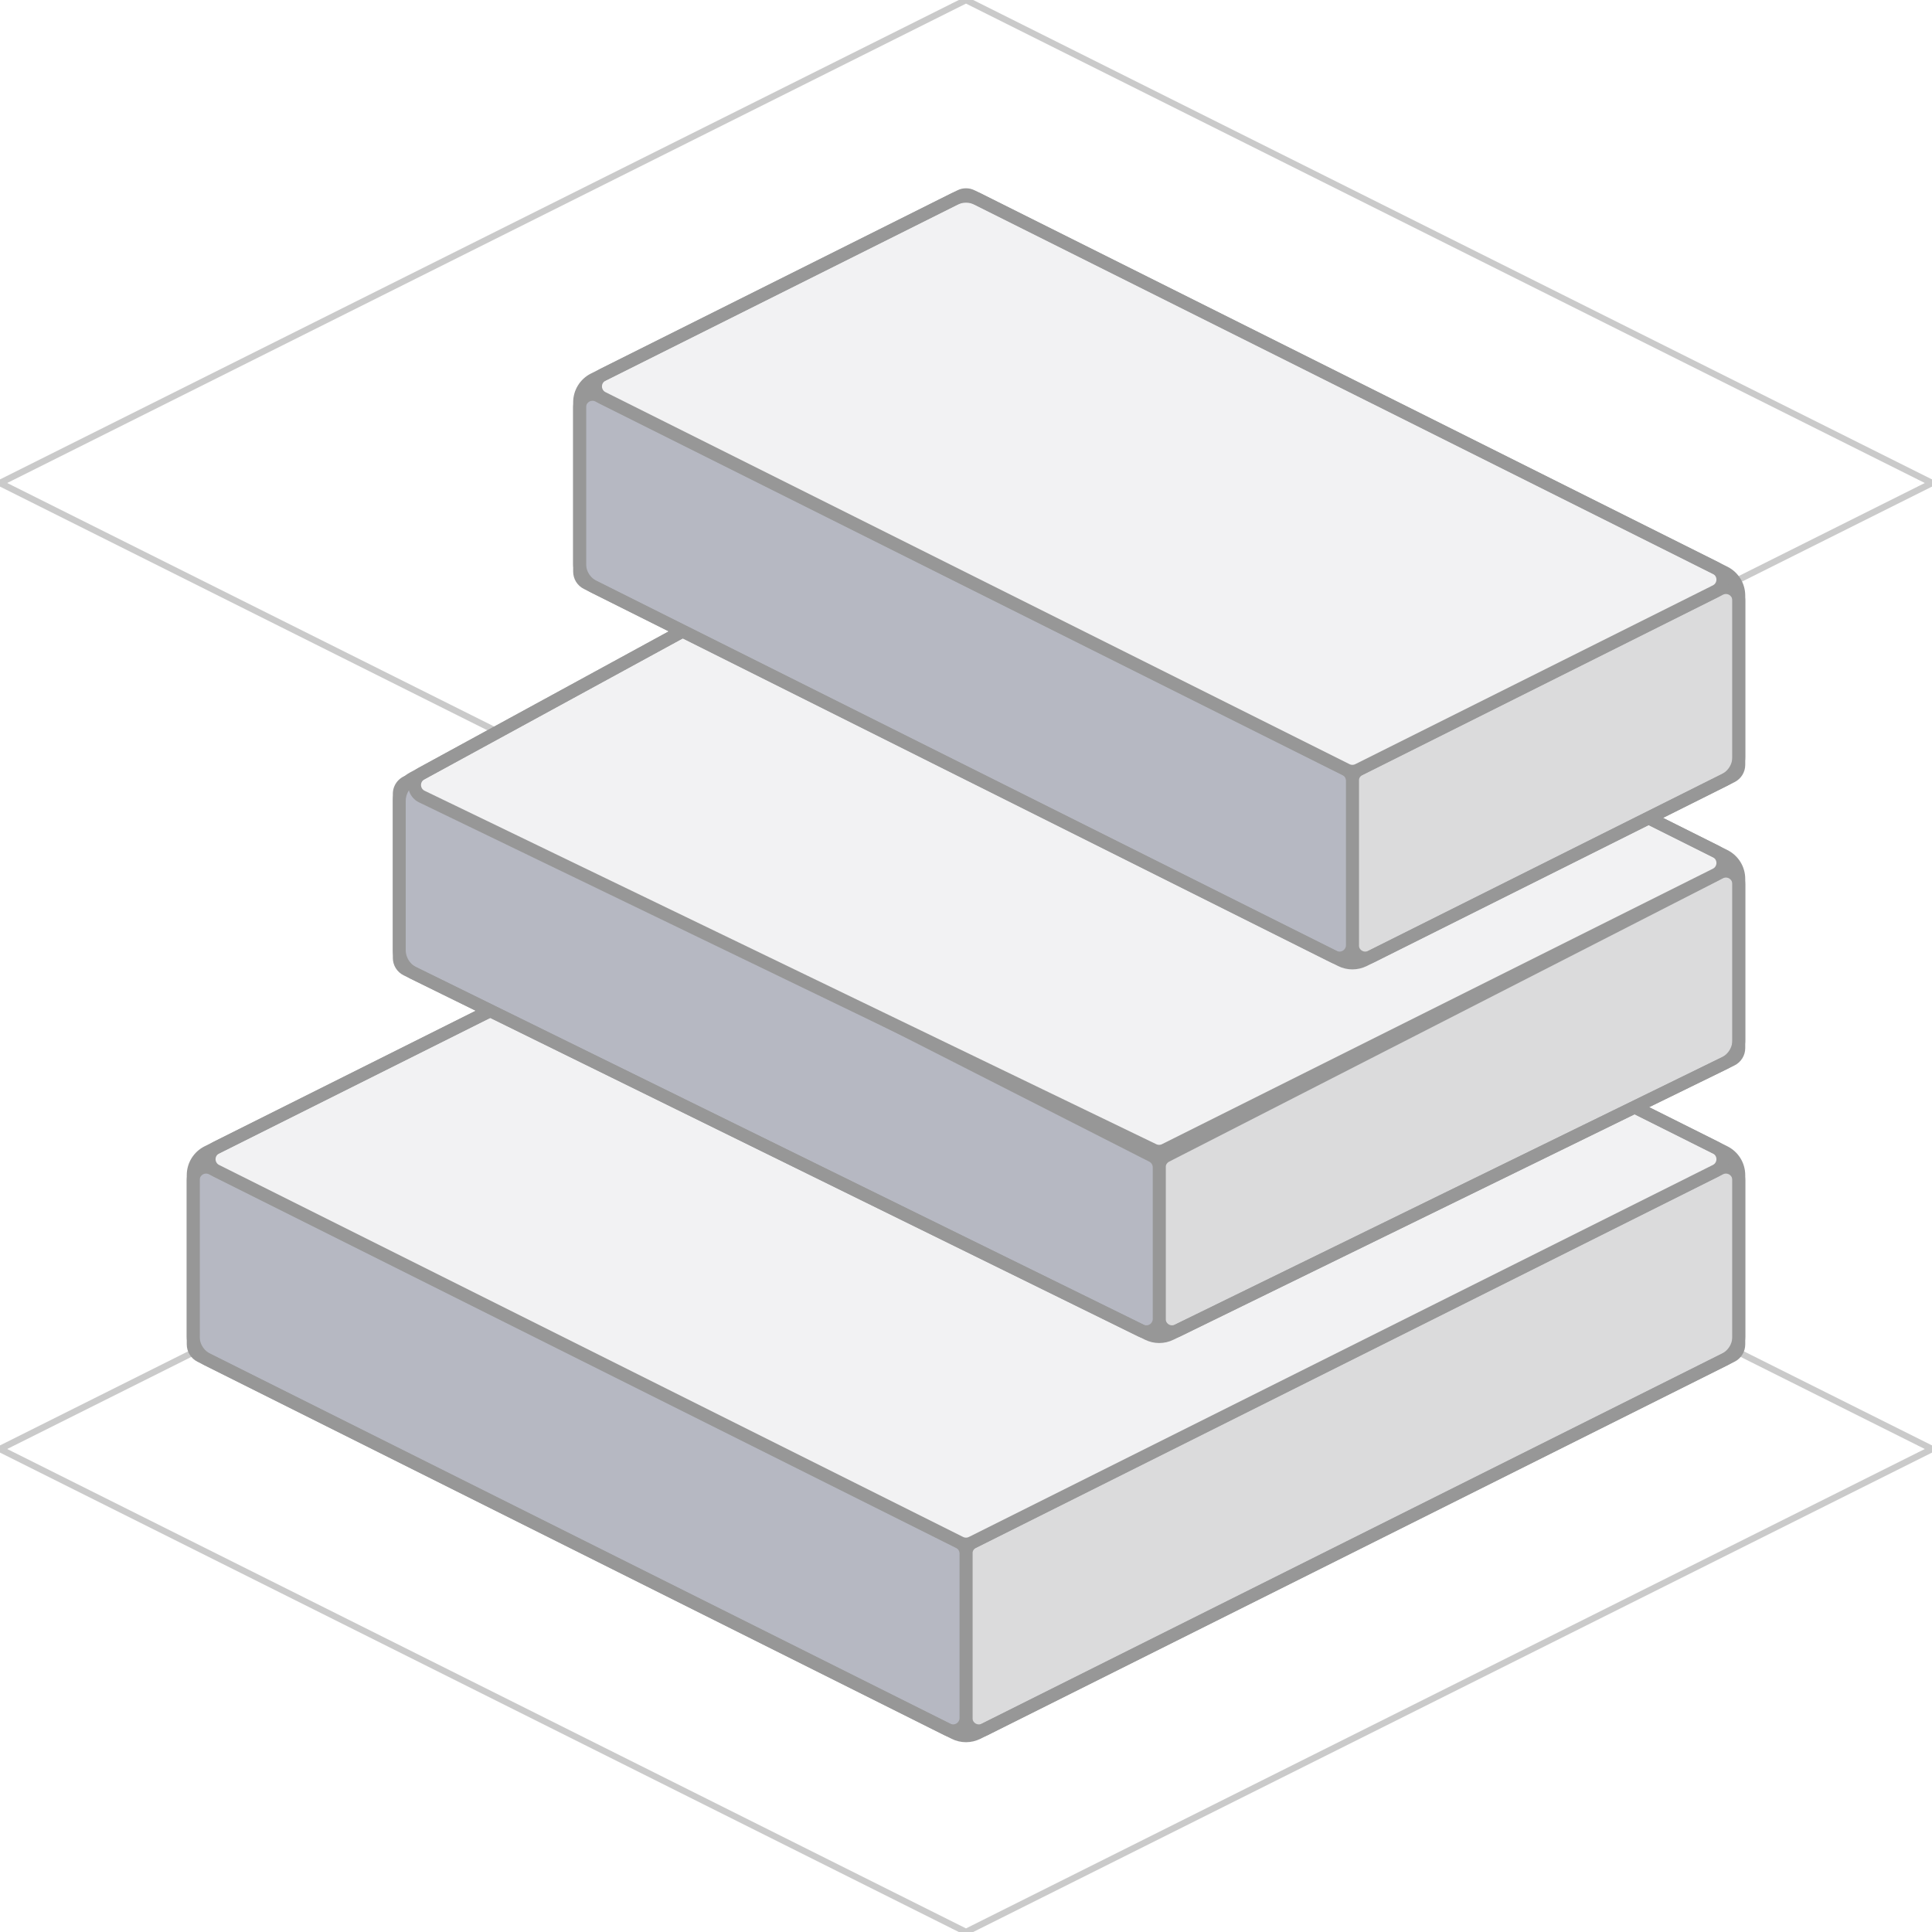
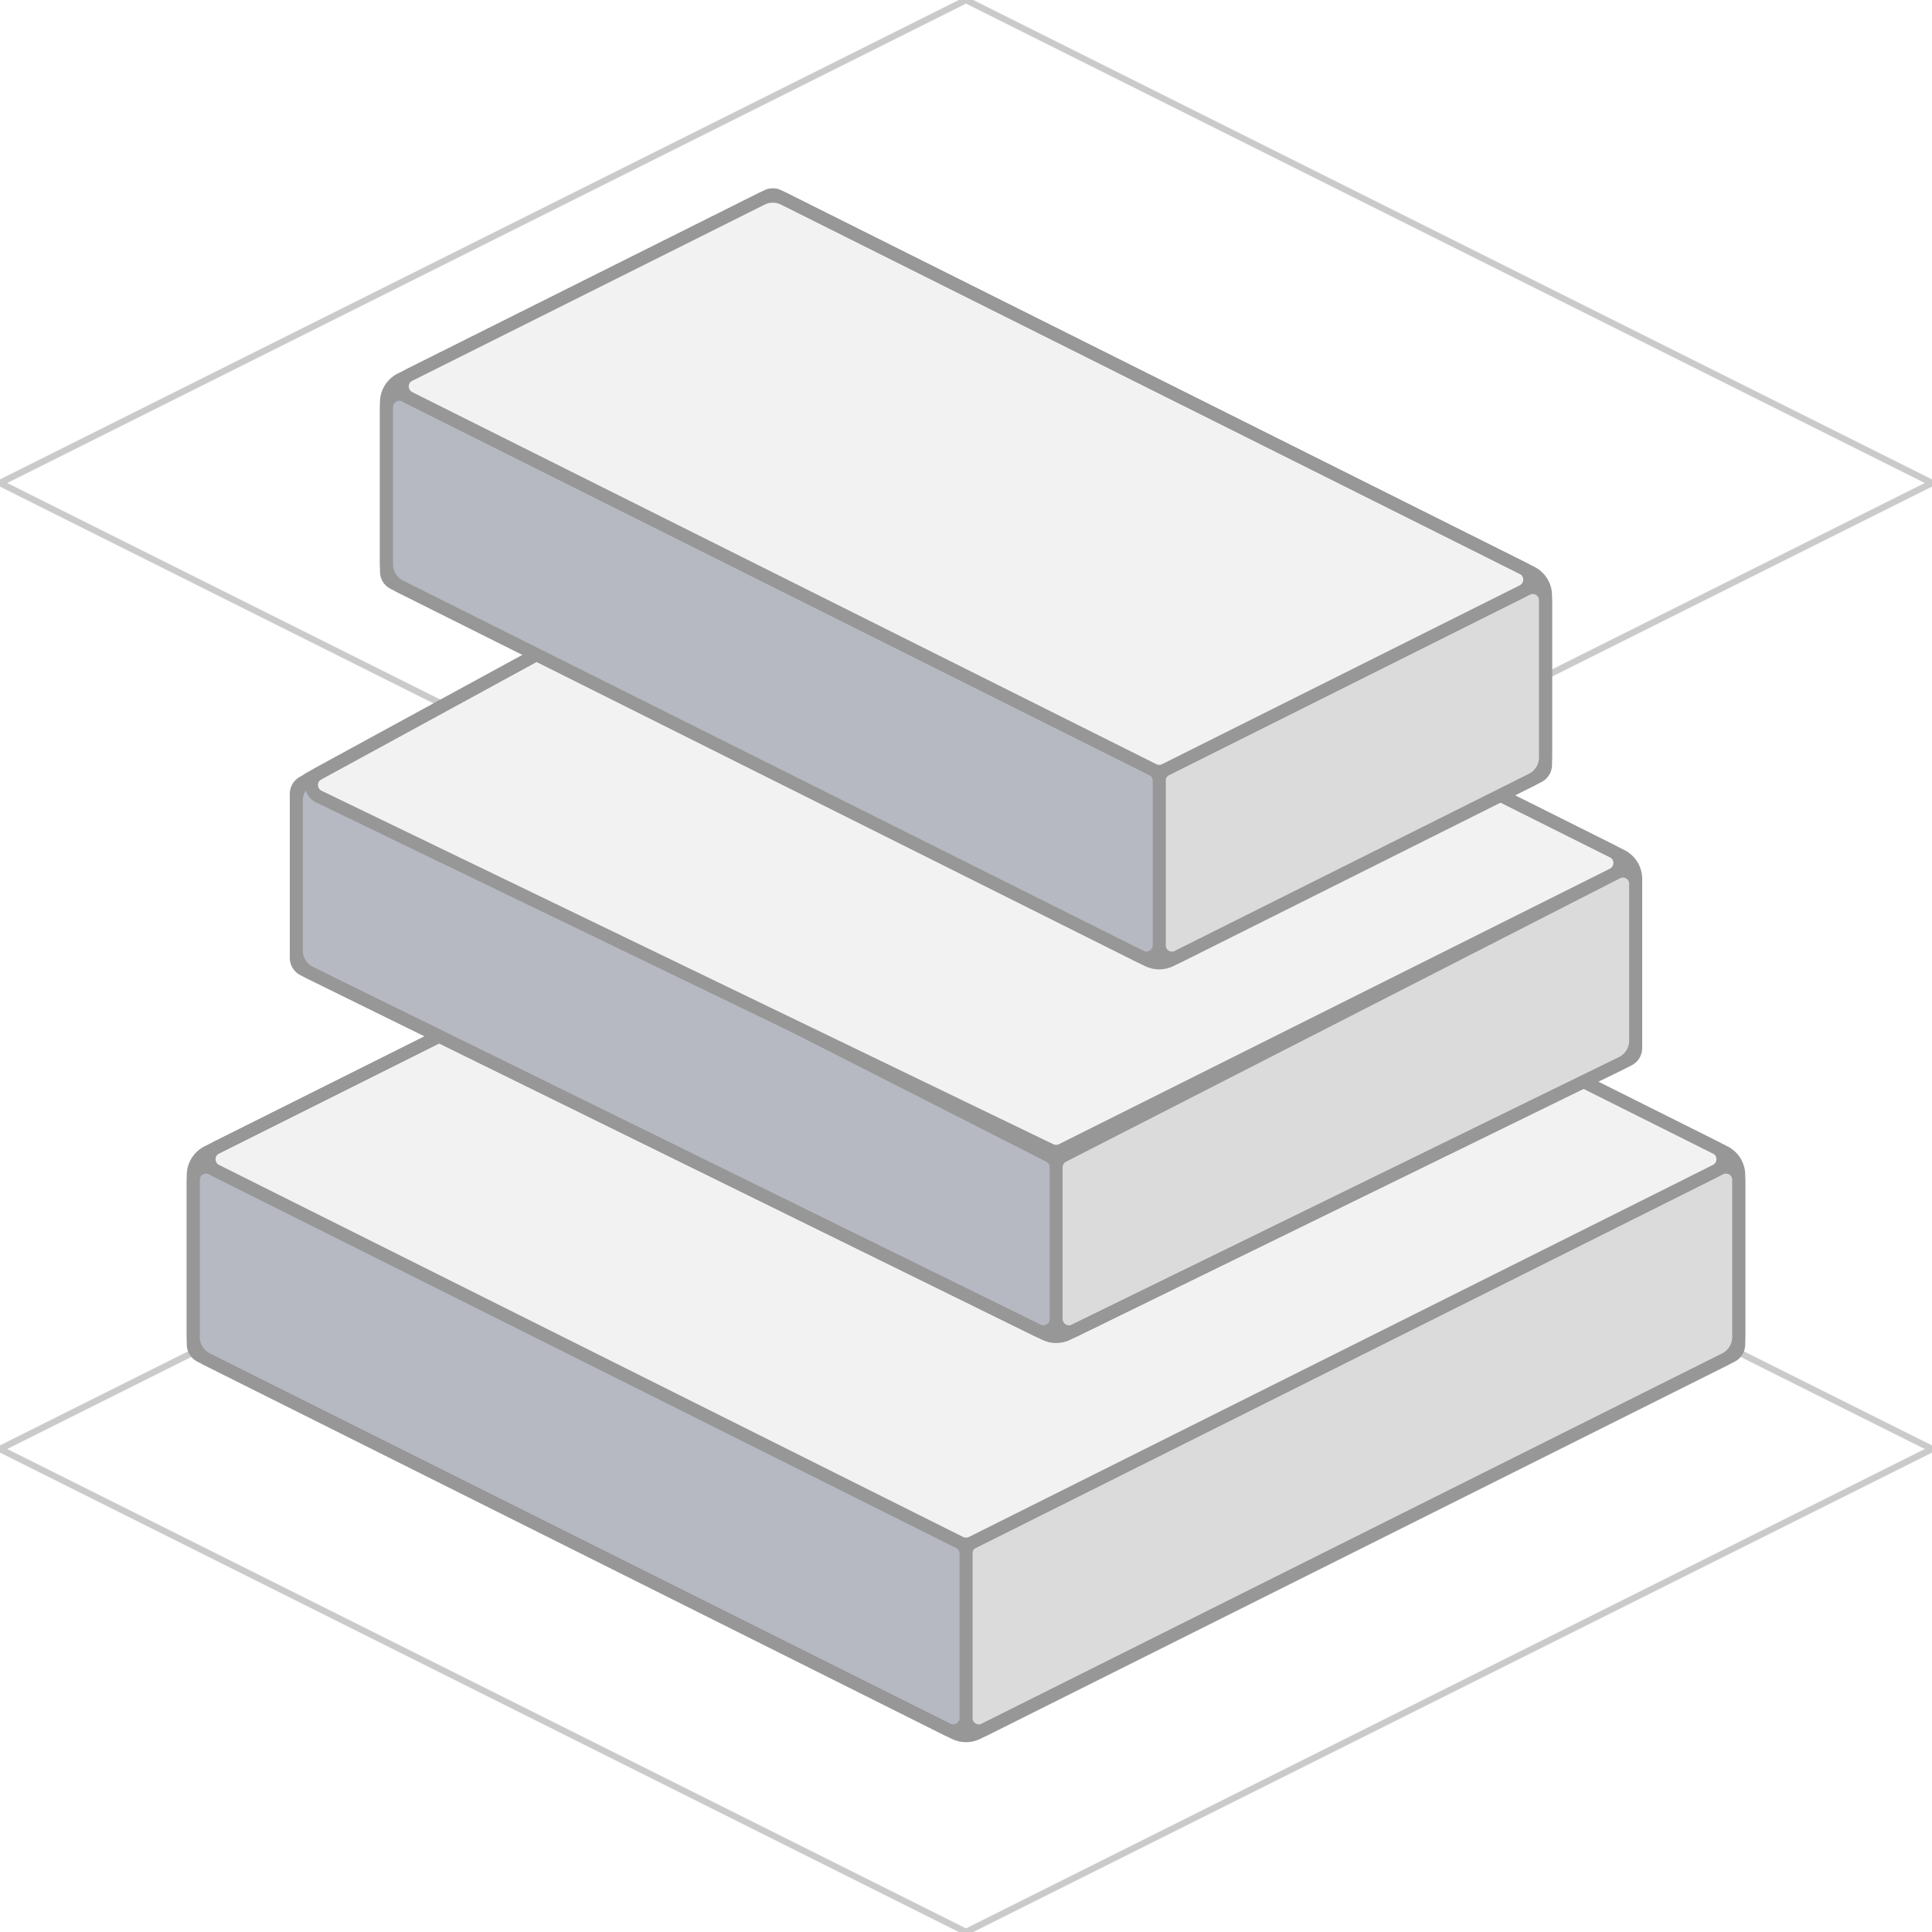
<svg xmlns="http://www.w3.org/2000/svg" width="150px" height="150px" viewBox="0 0 150 150" version="1.1">
  <g id="isometric-cube-12" stroke="none" stroke-width="1" fill="none" fill-rule="evenodd">
    <polygon id="Path" stroke-opacity="0.5" stroke="#979797" stroke-width="0.5" stroke-linecap="round" points="-2.27682456e-14 112.5 75 75 150 112.5 75 150" />
    <polygon id="Path" stroke-opacity="0.5" stroke="#979797" stroke-width="0.5" stroke-linecap="round" points="-2.27682456e-14 37.5 75 5.27355937e-16 150 37.5 75 75" />
    <g id="base-3" transform="translate(15, 60)" stroke="#979797">
      <g id="isometric-box-copy-2">
        <g id="right" transform="translate(60, 30)" fill="#DBDBDC">
-           <path d="M1.447,44.276 L59.447,15.276 C59.786,15.107 60,14.761 60,14.382 L60,1.618 C60,1.066 59.552,0.618 59,0.618 C58.845,0.618 58.692,0.654 58.553,0.724 L0.553,29.724 C0.214,29.893 6.19747616e-16,30.239 0,30.618 L0,43.382 C-1.15360995e-15,43.934 0.448,44.382 1,44.382 C1.155,44.382 1.308,44.346 1.447,44.276 Z">
-                     </path>
+           <path d="M1.447,44.276 L59.447,15.276 C59.786,15.107 60,14.761 60,14.382 L60,1.618 C60,1.066 59.552,0.618 59,0.618 C58.845,0.618 58.692,0.654 58.553,0.724 L0.553,29.724 C0.214,29.893 6.19747616e-16,30.239 0,30.618 L0,43.382 C-1.15360995e-15,43.934 0.448,44.382 1,44.382 C1.155,44.382 1.308,44.346 1.447,44.276 Z" />
        </g>
        <g id="left" transform="translate(0, 30)" fill="#B6B8C2">
-           <path d="M58.553,44.276 L0.553,15.276 C0.214,15.107 -1.75658406e-16,14.761 0,14.382 L0,1.618 C3.76453835e-16,1.066 0.448,0.618 1,0.618 C1.155,0.618 1.308,0.654 1.447,0.724 L59.447,29.724 C59.786,29.893 60,30.239 60,30.618 L60,43.382 C60,43.934 59.552,44.382 59,44.382 C58.845,44.382 58.692,44.346 58.553,44.276 Z">
-                     </path>
+           <path d="M58.553,44.276 L0.553,15.276 C0.214,15.107 -1.75658406e-16,14.761 0,14.382 L0,1.618 C3.76453835e-16,1.066 0.448,0.618 1,0.618 C1.155,0.618 1.308,0.654 1.447,0.724 L59.447,29.724 C59.786,29.893 60,30.239 60,30.618 L60,43.382 C60,43.934 59.552,44.382 59,44.382 C58.845,44.382 58.692,44.346 58.553,44.276 Z" />
        </g>
        <g id="top" fill="#F2F2F3">
-           <path d="M1.789,29.106 L59.553,0.224 C59.834,0.083 60.166,0.083 60.447,0.224 L118.211,29.106 C118.705,29.353 118.905,29.953 118.658,30.447 C118.562,30.641 118.405,30.798 118.211,30.894 L60.447,59.776 C60.166,59.917 59.834,59.917 59.553,59.776 L1.789,30.894 C1.295,30.647 1.095,30.047 1.342,29.553 C1.438,29.359 1.595,29.202 1.789,29.106 Z">
-                     </path>
+           <path d="M1.789,29.106 L59.553,0.224 C59.834,0.083 60.166,0.083 60.447,0.224 L118.211,29.106 C118.705,29.353 118.905,29.953 118.658,30.447 C118.562,30.641 118.405,30.798 118.211,30.894 L60.447,59.776 C60.166,59.917 59.834,59.917 59.553,59.776 L1.789,30.894 C1.295,30.647 1.095,30.047 1.342,29.553 C1.438,29.359 1.595,29.202 1.789,29.106 Z" />
        </g>
      </g>
      <g id="cover">
        <path d="M1.106,29.447 L59.106,0.447 C59.669,0.166 60.331,0.166 60.894,0.447 L118.894,29.447 C119.572,29.786 120,30.479 120,31.236 L120,43.764 C120,44.521 119.572,45.214 118.894,45.553 L60.894,74.553 C60.331,74.834 59.669,74.834 59.106,74.553 L1.106,45.553 C0.428,45.214 1.42504003e-15,44.521 0,43.764 L0,31.236 C3.51316812e-16,30.479 0.428,29.786 1.106,29.447 Z" id="Path-4" />
      </g>
    </g>
-     <g id="base-2" transform="translate(31, 37)">
+     <g id="base-2" transform="translate(23, 37)">
      <g id="isometric-box-copy">
        <g id="right" transform="translate(59, 30)" fill="#DBDBDC" stroke="#979797">
-           <path d="M1.439,36.296 L44.439,15.274 C44.782,15.106 45,14.758 45,14.376 L45,1.635 C45,1.083 44.552,0.635 44,0.635 C43.842,0.635 43.686,0.673 43.545,0.745 L0.545,22.745 C0.21,22.916 -9.3571127e-16,23.26 0,23.635 L0,35.398 C1.62194761e-15,35.95 0.448,36.398 1,36.398 C1.152,36.398 1.302,36.363 1.439,36.296 Z">
-                     </path>
+           <path d="M1.439,36.296 L44.439,15.274 C44.782,15.106 45,14.758 45,14.376 L45,1.635 C45,1.083 44.552,0.635 44,0.635 C43.842,0.635 43.686,0.673 43.545,0.745 L0.545,22.745 C0.21,22.916 -9.3571127e-16,23.26 0,23.635 L0,35.398 C1.62194761e-15,35.95 0.448,36.398 1,36.398 C1.152,36.398 1.302,36.363 1.439,36.296 Z" />
        </g>
        <path d="M57.559,66.295 L0.559,38.275 C0.217,38.107 2.27642404e-13,37.758 2.27373675e-13,37.377 L2.27373675e-13,24.631 C2.26972973e-13,24.079 0.448,23.631 1,23.631 C1.158,23.631 1.313,23.668 1.454,23.74 L58.454,52.745 C58.789,52.916 59,53.26 59,53.637 L59,65.398 C59,65.95 58.552,66.398 58,66.398 C57.847,66.398 57.696,66.362 57.559,66.295 Z" id="left" stroke="#979797" fill="#B6B8C2" />
        <g id="left" transform="translate(0, 23)" />
        <g id="top" fill="#F2F2F3" stroke="#979797">
-           <path d="M1.708,23.068 L43.541,0.25 C43.829,0.093 44.175,0.087 44.467,0.234 L102.211,29.106 C102.705,29.353 102.905,29.953 102.658,30.447 C102.562,30.641 102.405,30.798 102.211,30.894 L59.44,52.28 C59.162,52.419 58.837,52.421 58.557,52.286 L1.752,24.846 C1.255,24.606 1.047,24.008 1.287,23.511 C1.378,23.323 1.525,23.168 1.708,23.068 Z">
-                     </path>
+           <path d="M1.708,23.068 L43.541,0.25 C43.829,0.093 44.175,0.087 44.467,0.234 L102.211,29.106 C102.705,29.353 102.905,29.953 102.658,30.447 C102.562,30.641 102.405,30.798 102.211,30.894 L59.44,52.28 C59.162,52.419 58.837,52.421 58.557,52.286 L1.752,24.846 C1.255,24.606 1.047,24.008 1.287,23.511 C1.378,23.323 1.525,23.168 1.708,23.068 Z" />
        </g>
      </g>
      <g id="cover" stroke="#979797">
        <path d="M1.042,23.431 L43.083,0.5 C43.657,0.187 44.349,0.175 44.935,0.467 L102.894,29.447 C103.572,29.786 104,30.479 104,31.236 L104,43.752 C104,44.516 103.565,45.213 102.878,45.548 L59.881,66.569 C59.325,66.841 58.675,66.84 58.12,66.568 L1.118,38.549 C0.434,38.213 9.81551315e-16,37.517 0,36.755 L0,25.187 C1.24263715e-15,24.455 0.4,23.782 1.042,23.431 Z" id="Path-4" />
      </g>
    </g>
-     <g id="base-1" transform="translate(45, 15)" stroke="#979797">
+     <g id="base-1" transform="translate(30, 15)" stroke="#979797">
      <g id="isometric-box">
        <g id="right" transform="translate(60, 30)" fill="#DBDBDC">
-           <path d="M1.447,29.276 L29.447,15.276 C29.786,15.107 30,14.761 30,14.382 L30,1.618 C30,1.066 29.552,0.618 29,0.618 C28.845,0.618 28.692,0.654 28.553,0.724 L0.553,14.724 C0.214,14.893 -2.68430804e-16,15.239 0,15.618 L0,28.382 C2.73217063e-15,28.934 0.448,29.382 1,29.382 C1.155,29.382 1.308,29.346 1.447,29.276 Z">
-                     </path>
+           <path d="M1.447,29.276 L29.447,15.276 C29.786,15.107 30,14.761 30,14.382 L30,1.618 C30,1.066 29.552,0.618 29,0.618 C28.845,0.618 28.692,0.654 28.553,0.724 L0.553,14.724 C0.214,14.893 -2.68430804e-16,15.239 0,15.618 L0,28.382 C2.73217063e-15,28.934 0.448,29.382 1,29.382 C1.155,29.382 1.308,29.346 1.447,29.276 Z" />
        </g>
        <g id="left" transform="translate(0, 15)" fill="#B6B8C2">
-           <path d="M58.553,44.276 L0.553,15.276 C0.214,15.107 -1.75658406e-16,14.761 0,14.382 L0,1.618 C3.76453835e-16,1.066 0.448,0.618 1,0.618 C1.155,0.618 1.308,0.654 1.447,0.724 L59.447,29.724 C59.786,29.893 60,30.239 60,30.618 L60,43.382 C60,43.934 59.552,44.382 59,44.382 C58.845,44.382 58.692,44.346 58.553,44.276 Z">
-                     </path>
+           <path d="M58.553,44.276 L0.553,15.276 C0.214,15.107 -1.75658406e-16,14.761 0,14.382 L0,1.618 C3.76453835e-16,1.066 0.448,0.618 1,0.618 C1.155,0.618 1.308,0.654 1.447,0.724 L59.447,29.724 C59.786,29.893 60,30.239 60,30.618 L60,43.382 C60,43.934 59.552,44.382 59,44.382 C58.845,44.382 58.692,44.346 58.553,44.276 Z" />
        </g>
        <g id="top" fill="#F2F2F3">
-           <path d="M1.789,14.106 L29.553,0.224 C29.834,0.083 30.166,0.083 30.447,0.224 L88.211,29.106 C88.705,29.353 88.905,29.953 88.658,30.447 C88.562,30.641 88.405,30.798 88.211,30.894 L60.447,44.776 C60.166,44.917 59.834,44.917 59.553,44.776 L1.789,15.894 C1.295,15.647 1.095,15.047 1.342,14.553 C1.438,14.359 1.595,14.202 1.789,14.106 Z">
-                     </path>
+           <path d="M1.789,14.106 L29.553,0.224 C29.834,0.083 30.166,0.083 30.447,0.224 L88.211,29.106 C88.705,29.353 88.905,29.953 88.658,30.447 C88.562,30.641 88.405,30.798 88.211,30.894 L60.447,44.776 C60.166,44.917 59.834,44.917 59.553,44.776 L1.789,15.894 C1.295,15.647 1.095,15.047 1.342,14.553 C1.438,14.359 1.595,14.202 1.789,14.106 Z" />
        </g>
      </g>
      <g id="cover">
        <path d="M1.106,14.447 L29.106,0.447 C29.669,0.166 30.331,0.166 30.894,0.447 L88.894,29.447 C89.572,29.786 90,30.479 90,31.236 L90,43.764 C90,44.521 89.572,45.214 88.894,45.553 L60.894,59.553 C60.331,59.834 59.669,59.834 59.106,59.553 L1.106,30.553 C0.428,30.214 -3.51316812e-16,29.521 0,28.764 L0,16.236 C-5.36861608e-16,15.479 0.428,14.786 1.106,14.447 Z" id="Path-4" />
      </g>
    </g>
  </g>
</svg>
